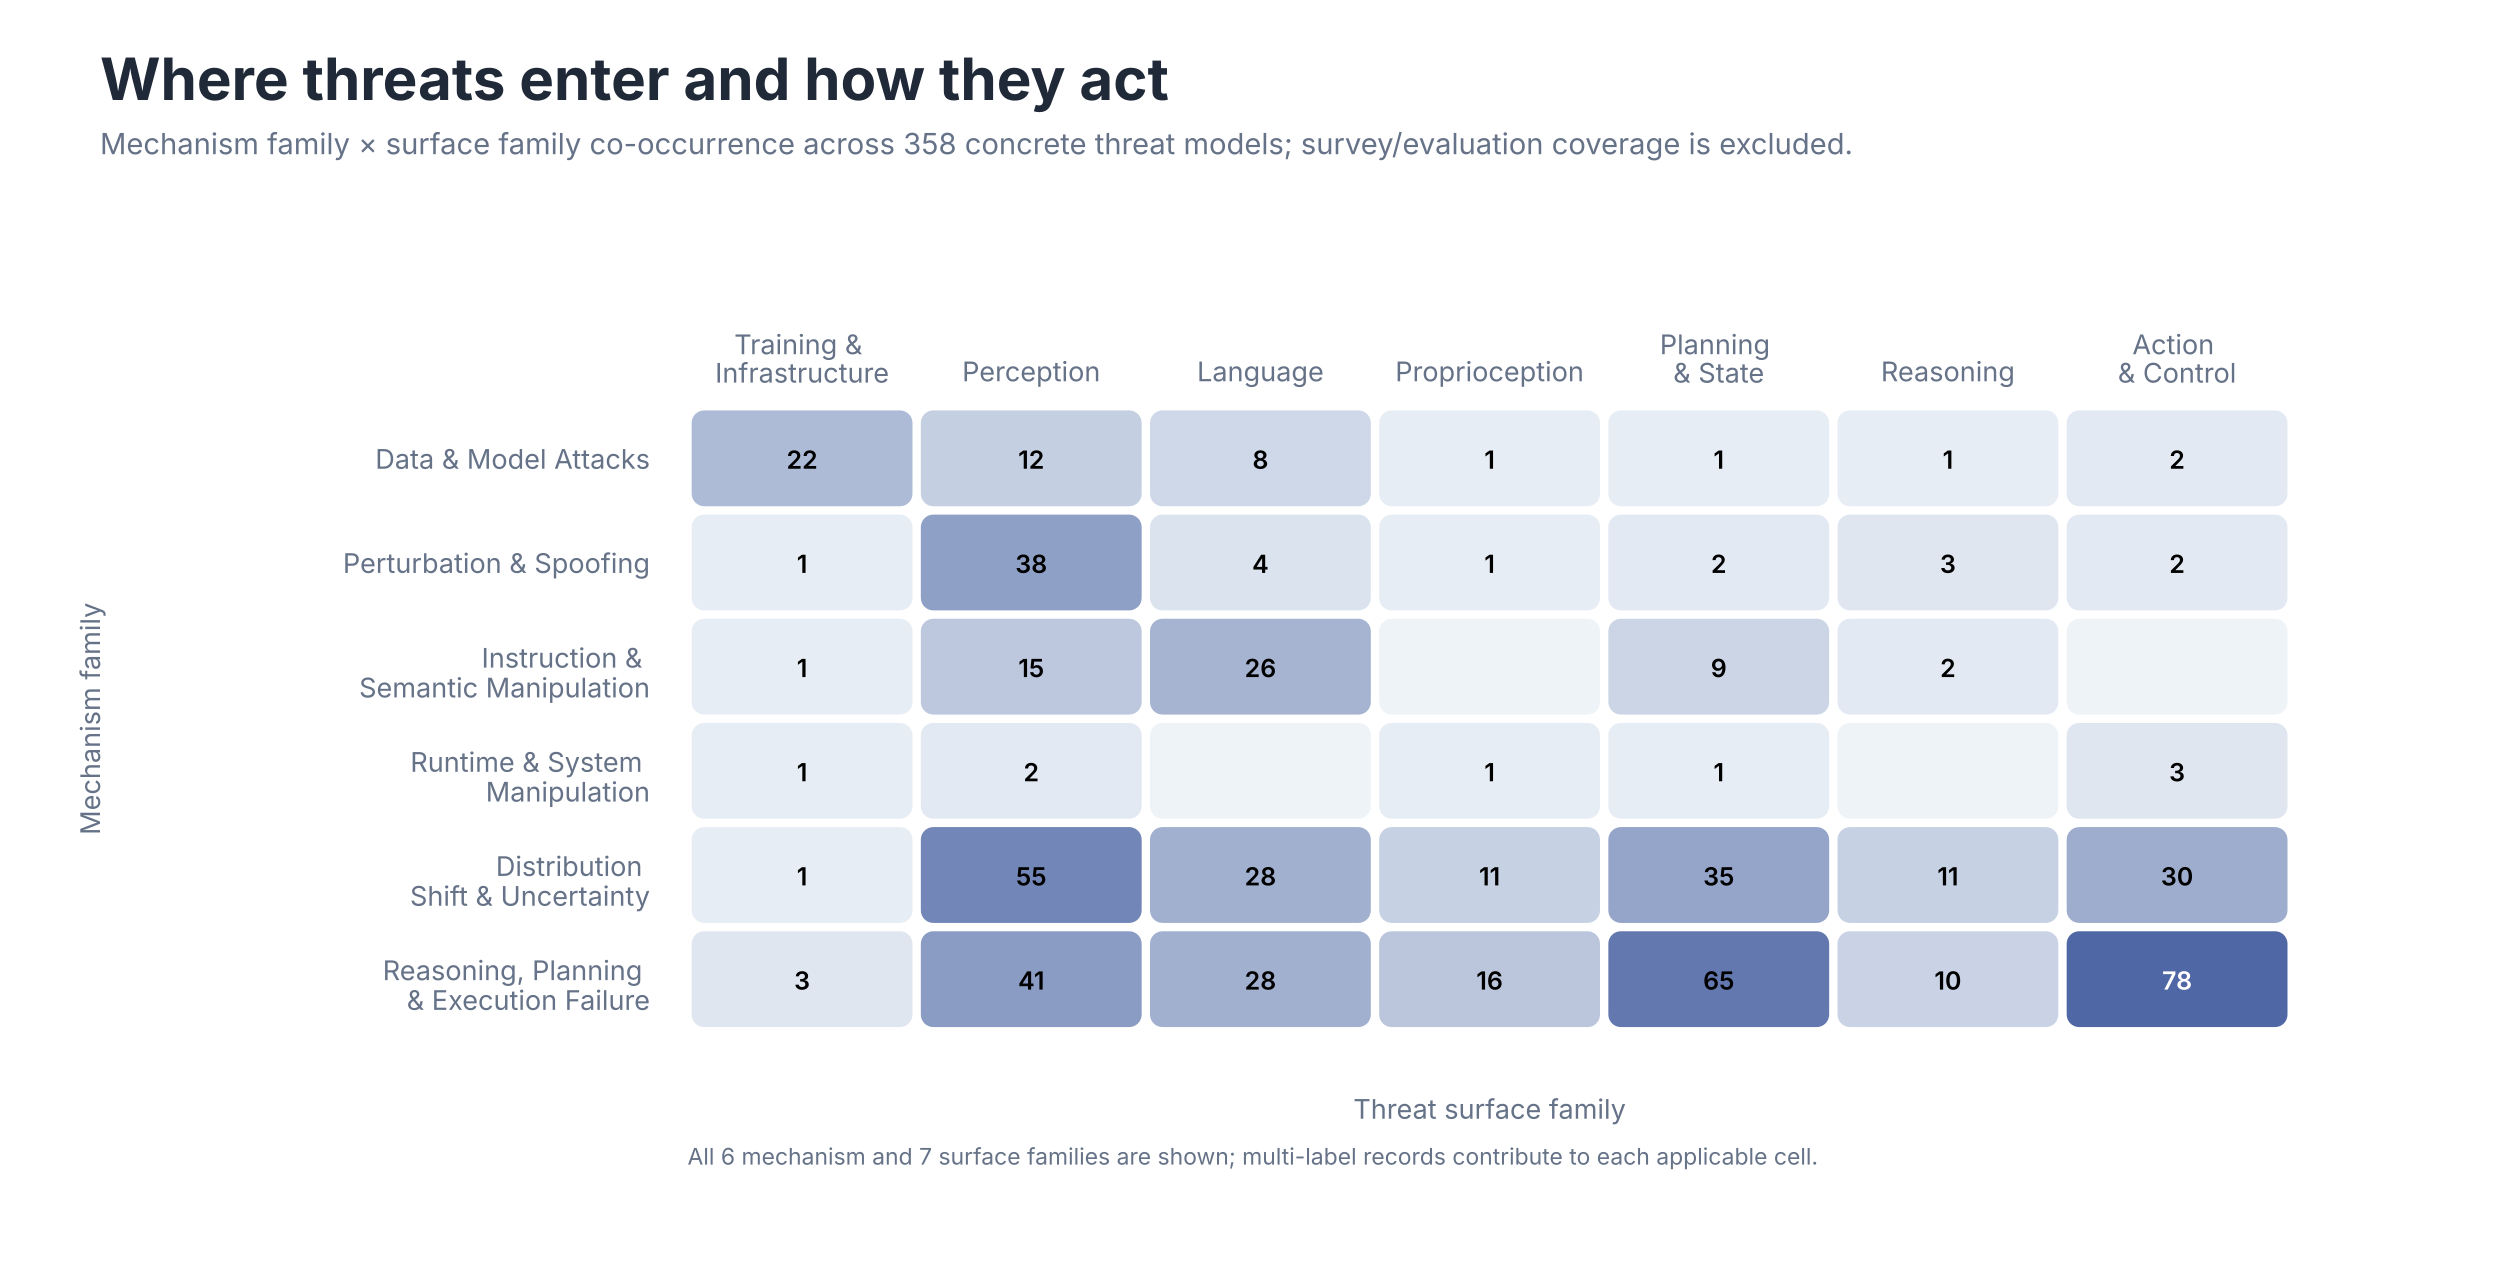
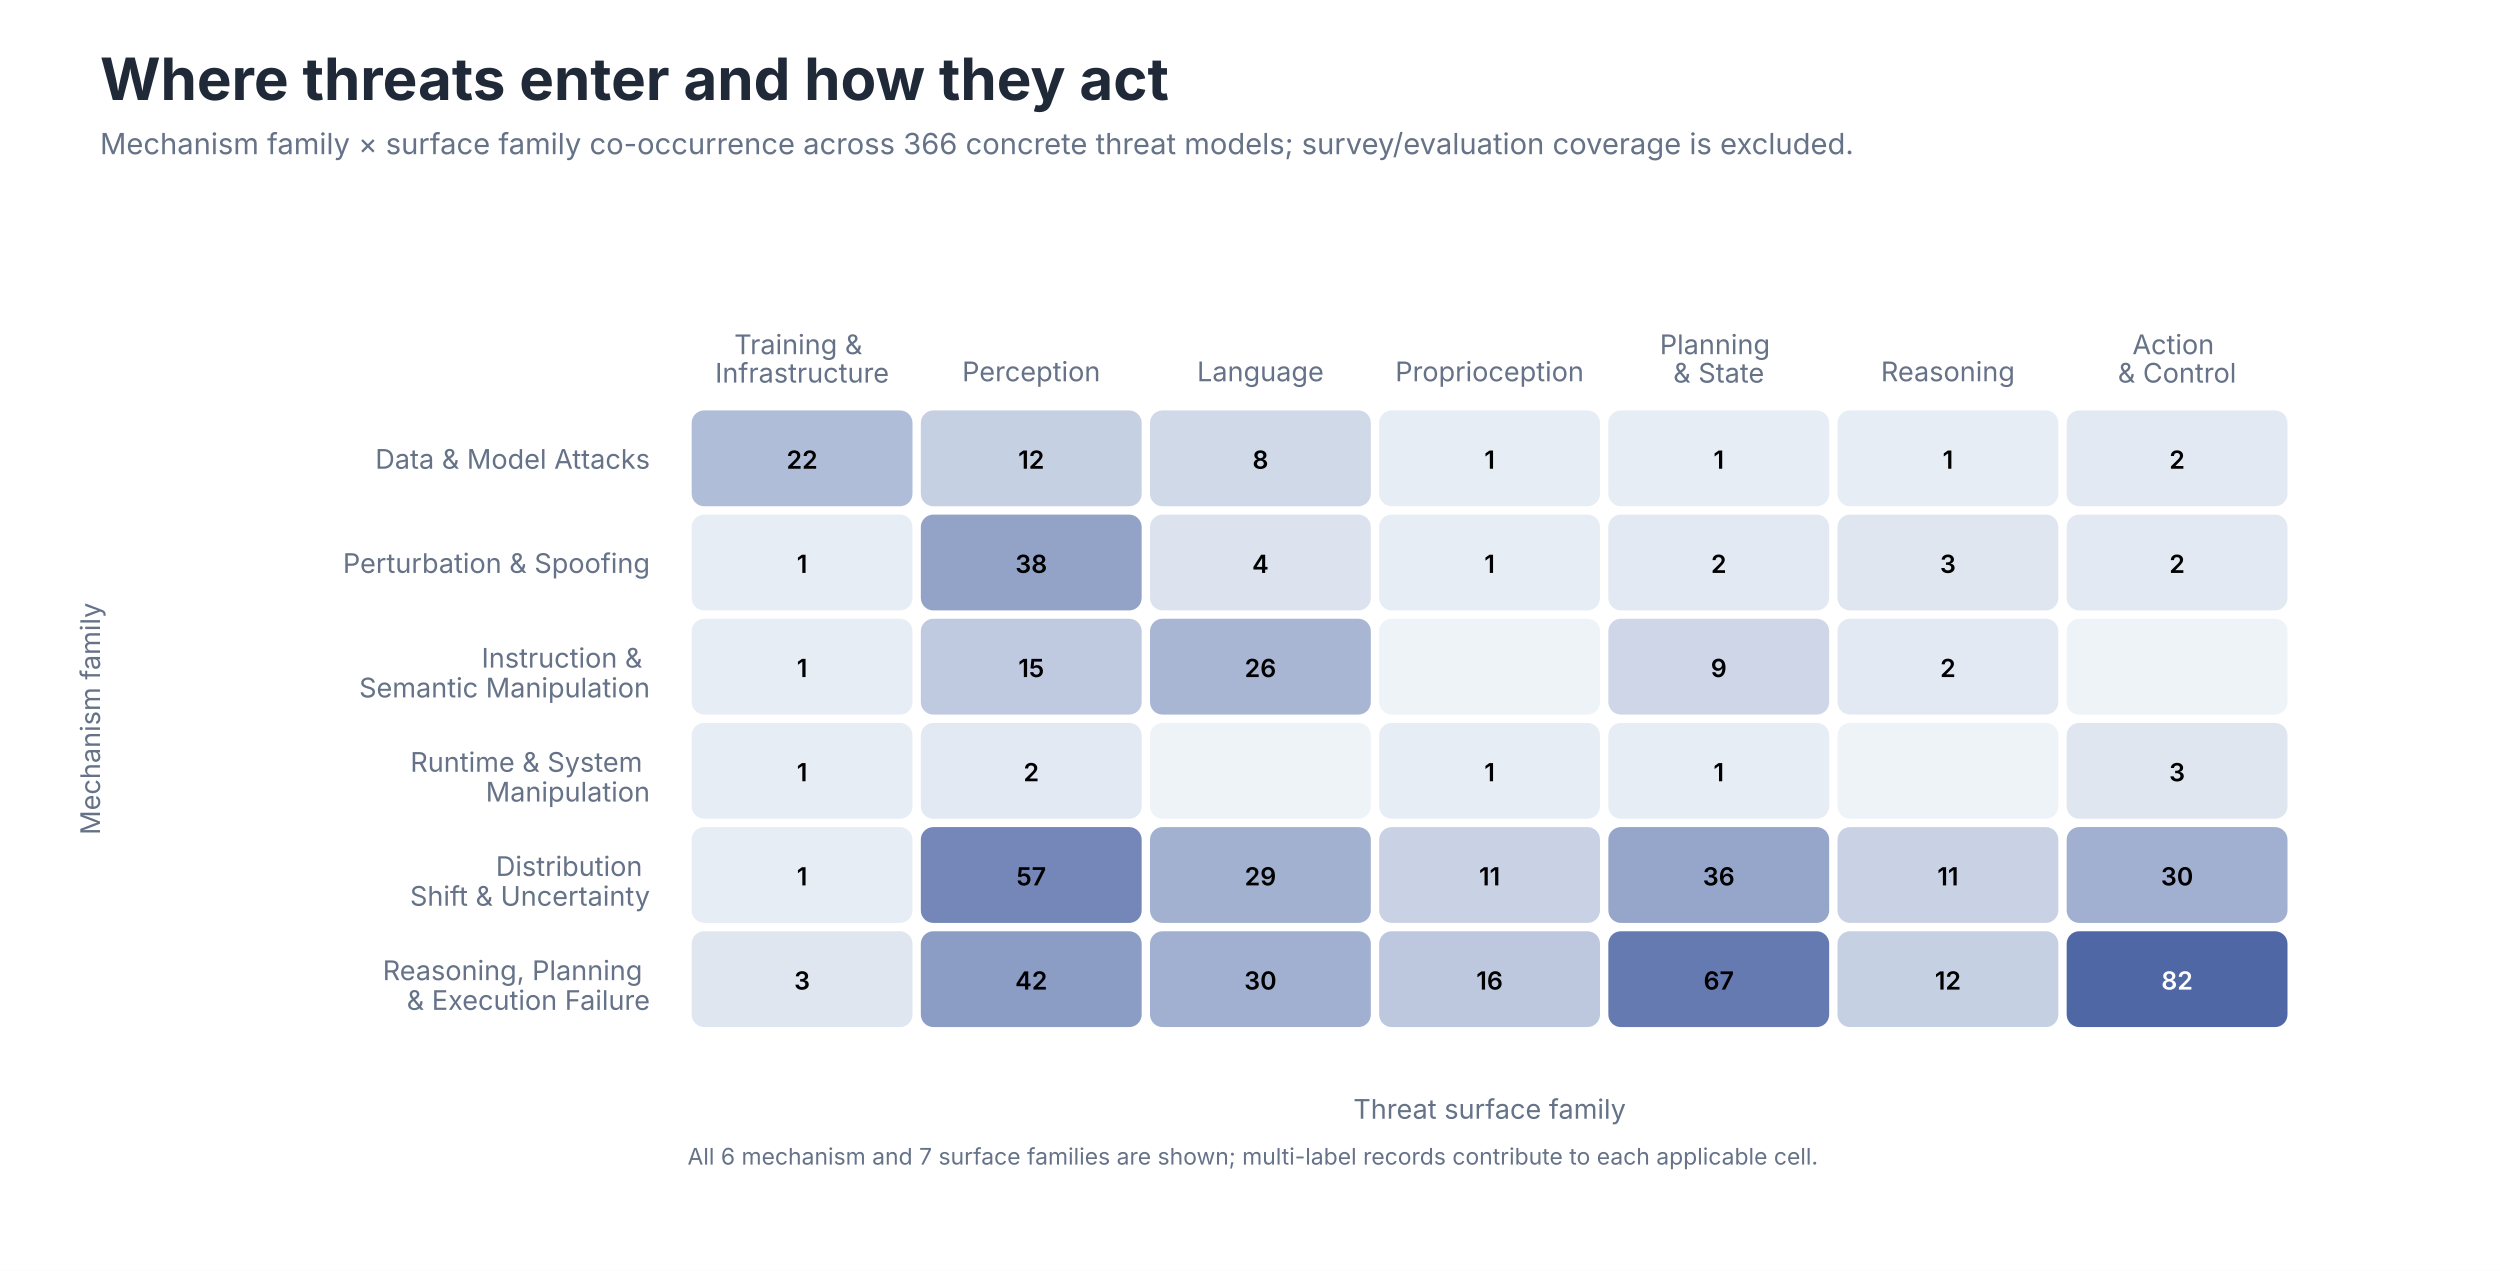
<svg xmlns="http://www.w3.org/2000/svg" role="img" aria-labelledby="title desc" viewBox="0 0 1200 610">
  <style>
text { font-family: -apple-system, BlinkMacSystemFont, 'Segoe UI', sans-serif; }
.title { font-size: 28px; font-weight: 650; fill: #202938; }
.subtitle { font-size: 14px; fill: #657287; }
.axis { font-size: 13px; fill: #657287; }
.label { font-size: 13px; fill: #202938; }
.small { font-size: 11px; fill: #657287; }
</style>
  <rect width="1200" height="610" fill="#FFFFFF" />
  <text class="title" x="48" y="48">Where threats enter and how they act</text>
-   <text class="subtitle" x="48" y="74">Mechanism family × surface family co-occurrence across 358 concrete threat models; survey/evaluation coverage is excluded.</text>
+   <text class="subtitle" x="48" y="74">Mechanism family × surface family co-occurrence across 366 concrete threat models; survey/evaluation coverage is excluded.</text>
  <text class="axis" text-anchor="middle" x="385.0" y="170.0">
    <tspan x="385.0" dy="0em">Training &amp;</tspan>
    <tspan x="385.0" dy="1.05em">Infrastructure</tspan>
  </text>
  <text class="axis" text-anchor="middle" x="495.0" y="183.0">
    <tspan x="495.0" dy="0em">Perception</tspan>
  </text>
  <text class="axis" text-anchor="middle" x="605.0" y="183.0">
    <tspan x="605.0" dy="0em">Language</tspan>
  </text>
  <text class="axis" text-anchor="middle" x="715.0" y="183.0">
    <tspan x="715.0" dy="0em">Proprioception</tspan>
  </text>
  <text class="axis" text-anchor="middle" x="825.0" y="170.0">
    <tspan x="825.0" dy="0em">Planning</tspan>
    <tspan x="825.0" dy="1.05em">&amp; State</tspan>
  </text>
  <text class="axis" text-anchor="middle" x="935.0" y="183.0">
    <tspan x="935.0" dy="0em">Reasoning</tspan>
  </text>
  <text class="axis" text-anchor="middle" x="1045.0" y="170.0">
    <tspan x="1045.0" dy="0em">Action</tspan>
    <tspan x="1045.0" dy="1.05em">&amp; Control</tspan>
  </text>
  <text class="axis" text-anchor="end" x="312.0" y="225.0">Data &amp; Model Attacks</text>
  <text class="axis" text-anchor="end" x="312.0" y="275.0">Perturbation &amp; Spoofing</text>
  <text class="axis" text-anchor="end" x="312.0" y="325.0">
    <tspan x="312.0" dy="-0.35em">Instruction &amp;</tspan>
    <tspan x="312.0" dy="1.1em">Semantic Manipulation</tspan>
  </text>
  <text class="axis" text-anchor="end" x="312.0" y="375.0">
    <tspan x="312.0" dy="-0.35em">Runtime &amp; System</tspan>
    <tspan x="312.0" dy="1.1em">Manipulation</tspan>
  </text>
  <text class="axis" text-anchor="end" x="312.0" y="425.0">
    <tspan x="312.0" dy="-0.35em">Distribution</tspan>
    <tspan x="312.0" dy="1.1em">Shift &amp; Uncertainty</tspan>
  </text>
  <text class="axis" text-anchor="end" x="312.0" y="475.0">
    <tspan x="312.0" dy="-0.35em">Reasoning, Planning</tspan>
    <tspan x="312.0" dy="1.1em">&amp; Execution Failure</tspan>
  </text>
-   <rect x="332" y="197" width="106" height="46" rx="6" fill="#AEBBD7" />
+   <rect x="332" y="197" width="106" height="46" rx="6" fill="#B0BDD8" />
  <text x="385.0" y="225.0" text-anchor="middle" font-size="12" font-weight="600" fill="#000000">22</text>
-   <rect x="442" y="197" width="106" height="46" rx="6" fill="#C5CFE2" />
+   <rect x="442" y="197" width="106" height="46" rx="6" fill="#C6D0E3" />
  <text x="495.0" y="225.0" text-anchor="middle" font-size="12" font-weight="600" fill="#000000">12</text>
-   <rect x="552" y="197" width="106" height="46" rx="6" fill="#CFD8E8" />
+   <rect x="552" y="197" width="106" height="46" rx="6" fill="#D0D9E8" />
  <text x="605.0" y="225.0" text-anchor="middle" font-size="12" font-weight="600" fill="#000000">8</text>
-   <rect x="662" y="197" width="106" height="46" rx="6" fill="#E7EDF4" />
+   <rect x="662" y="197" width="106" height="46" rx="6" fill="#E7EDF5" />
  <text x="715.0" y="225.0" text-anchor="middle" font-size="12" font-weight="600" fill="#000000">1</text>
-   <rect x="772" y="197" width="106" height="46" rx="6" fill="#E7EDF4" />
+   <rect x="772" y="197" width="106" height="46" rx="6" fill="#E7EDF5" />
  <text x="825.0" y="225.0" text-anchor="middle" font-size="12" font-weight="600" fill="#000000">1</text>
-   <rect x="882" y="197" width="106" height="46" rx="6" fill="#E7EDF4" />
+   <rect x="882" y="197" width="106" height="46" rx="6" fill="#E7EDF5" />
  <text x="935.0" y="225.0" text-anchor="middle" font-size="12" font-weight="600" fill="#000000">1</text>
  <rect x="992" y="197" width="106" height="46" rx="6" fill="#E3E9F2" />
  <text x="1045.0" y="225.0" text-anchor="middle" font-size="12" font-weight="600" fill="#000000">2</text>
-   <rect x="332" y="247" width="106" height="46" rx="6" fill="#E7EDF4" />
+   <rect x="332" y="247" width="106" height="46" rx="6" fill="#E7EDF5" />
  <text x="385.0" y="275.0" text-anchor="middle" font-size="12" font-weight="600" fill="#000000">1</text>
-   <rect x="442" y="247" width="106" height="46" rx="6" fill="#8FA0C7" />
+   <rect x="442" y="247" width="106" height="46" rx="6" fill="#93A3C8" />
  <text x="495.0" y="275.0" text-anchor="middle" font-size="12" font-weight="600" fill="#000000">38</text>
-   <rect x="552" y="247" width="106" height="46" rx="6" fill="#DBE3EE" />
+   <rect x="552" y="247" width="106" height="46" rx="6" fill="#DCE3EF" />
  <text x="605.0" y="275.0" text-anchor="middle" font-size="12" font-weight="600" fill="#000000">4</text>
-   <rect x="662" y="247" width="106" height="46" rx="6" fill="#E7EDF4" />
+   <rect x="662" y="247" width="106" height="46" rx="6" fill="#E7EDF5" />
  <text x="715.0" y="275.0" text-anchor="middle" font-size="12" font-weight="600" fill="#000000">1</text>
  <rect x="772" y="247" width="106" height="46" rx="6" fill="#E3E9F2" />
  <text x="825.0" y="275.0" text-anchor="middle" font-size="12" font-weight="600" fill="#000000">2</text>
  <rect x="882" y="247" width="106" height="46" rx="6" fill="#DFE6F0" />
  <text x="935.0" y="275.0" text-anchor="middle" font-size="12" font-weight="600" fill="#000000">3</text>
  <rect x="992" y="247" width="106" height="46" rx="6" fill="#E3E9F2" />
  <text x="1045.0" y="275.0" text-anchor="middle" font-size="12" font-weight="600" fill="#000000">2</text>
-   <rect x="332" y="297" width="106" height="46" rx="6" fill="#E7EDF4" />
+   <rect x="332" y="297" width="106" height="46" rx="6" fill="#E7EDF5" />
  <text x="385.0" y="325.0" text-anchor="middle" font-size="12" font-weight="600" fill="#000000">1</text>
-   <rect x="442" y="297" width="106" height="46" rx="6" fill="#BDC8DF" />
+   <rect x="442" y="297" width="106" height="46" rx="6" fill="#BFCAE0" />
  <text x="495.0" y="325.0" text-anchor="middle" font-size="12" font-weight="600" fill="#000000">15</text>
-   <rect x="552" y="297" width="106" height="46" rx="6" fill="#A6B4D2" />
+   <rect x="552" y="297" width="106" height="46" rx="6" fill="#A8B6D4" />
  <text x="605.0" y="325.0" text-anchor="middle" font-size="12" font-weight="600" fill="#000000">26</text>
  <rect x="662" y="297" width="106" height="46" rx="6" fill="#EEF3F8" />
  <text x="715.0" y="325.0" text-anchor="middle" font-size="12" font-weight="600" fill="#000000" />
-   <rect x="772" y="297" width="106" height="46" rx="6" fill="#CCD5E6" />
+   <rect x="772" y="297" width="106" height="46" rx="6" fill="#CED6E7" />
  <text x="825.0" y="325.0" text-anchor="middle" font-size="12" font-weight="600" fill="#000000">9</text>
  <rect x="882" y="297" width="106" height="46" rx="6" fill="#E3E9F2" />
  <text x="935.0" y="325.0" text-anchor="middle" font-size="12" font-weight="600" fill="#000000">2</text>
  <rect x="992" y="297" width="106" height="46" rx="6" fill="#EEF3F8" />
  <text x="1045.0" y="325.0" text-anchor="middle" font-size="12" font-weight="600" fill="#000000" />
-   <rect x="332" y="347" width="106" height="46" rx="6" fill="#E7EDF4" />
+   <rect x="332" y="347" width="106" height="46" rx="6" fill="#E7EDF5" />
  <text x="385.0" y="375.0" text-anchor="middle" font-size="12" font-weight="600" fill="#000000">1</text>
  <rect x="442" y="347" width="106" height="46" rx="6" fill="#E3E9F2" />
  <text x="495.0" y="375.0" text-anchor="middle" font-size="12" font-weight="600" fill="#000000">2</text>
  <rect x="552" y="347" width="106" height="46" rx="6" fill="#EEF3F8" />
  <text x="605.0" y="375.0" text-anchor="middle" font-size="12" font-weight="600" fill="#000000" />
-   <rect x="662" y="347" width="106" height="46" rx="6" fill="#E7EDF4" />
+   <rect x="662" y="347" width="106" height="46" rx="6" fill="#E7EDF5" />
  <text x="715.0" y="375.0" text-anchor="middle" font-size="12" font-weight="600" fill="#000000">1</text>
-   <rect x="772" y="347" width="106" height="46" rx="6" fill="#E7EDF4" />
+   <rect x="772" y="347" width="106" height="46" rx="6" fill="#E7EDF5" />
  <text x="825.0" y="375.0" text-anchor="middle" font-size="12" font-weight="600" fill="#000000">1</text>
  <rect x="882" y="347" width="106" height="46" rx="6" fill="#EEF3F8" />
  <text x="935.0" y="375.0" text-anchor="middle" font-size="12" font-weight="600" fill="#000000" />
  <rect x="992" y="347" width="106" height="46" rx="6" fill="#DFE6F0" />
  <text x="1045.0" y="375.0" text-anchor="middle" font-size="12" font-weight="600" fill="#000000">3</text>
-   <rect x="332" y="397" width="106" height="46" rx="6" fill="#E7EDF4" />
+   <rect x="332" y="397" width="106" height="46" rx="6" fill="#E7EDF5" />
  <text x="385.0" y="425.0" text-anchor="middle" font-size="12" font-weight="600" fill="#000000">1</text>
-   <rect x="442" y="397" width="106" height="46" rx="6" fill="#7286B7" />
-   <text x="495.0" y="425.0" text-anchor="middle" font-size="12" font-weight="600" fill="#000000">55</text>
-   <rect x="552" y="397" width="106" height="46" rx="6" fill="#A2B0D0" />
-   <text x="605.0" y="425.0" text-anchor="middle" font-size="12" font-weight="600" fill="#000000">28</text>
-   <rect x="662" y="397" width="106" height="46" rx="6" fill="#C7D1E4" />
+   <rect x="442" y="397" width="106" height="46" rx="6" fill="#7487B8" />
+   <text x="495.0" y="425.0" text-anchor="middle" font-size="12" font-weight="600" fill="#000000">57</text>
+   <rect x="552" y="397" width="106" height="46" rx="6" fill="#A3B1D1" />
+   <text x="605.0" y="425.0" text-anchor="middle" font-size="12" font-weight="600" fill="#000000">29</text>
+   <rect x="662" y="397" width="106" height="46" rx="6" fill="#C9D2E4" />
  <text x="715.0" y="425.0" text-anchor="middle" font-size="12" font-weight="600" fill="#000000">11</text>
-   <rect x="772" y="397" width="106" height="46" rx="6" fill="#95A4C9" />
-   <text x="825.0" y="425.0" text-anchor="middle" font-size="12" font-weight="600" fill="#000000">35</text>
-   <rect x="882" y="397" width="106" height="46" rx="6" fill="#C7D1E4" />
+   <rect x="772" y="397" width="106" height="46" rx="6" fill="#96A6CA" />
+   <text x="825.0" y="425.0" text-anchor="middle" font-size="12" font-weight="600" fill="#000000">36</text>
+   <rect x="882" y="397" width="106" height="46" rx="6" fill="#C9D2E4" />
  <text x="935.0" y="425.0" text-anchor="middle" font-size="12" font-weight="600" fill="#000000">11</text>
-   <rect x="992" y="397" width="106" height="46" rx="6" fill="#9EADCE" />
+   <rect x="992" y="397" width="106" height="46" rx="6" fill="#A1AFD0" />
  <text x="1045.0" y="425.0" text-anchor="middle" font-size="12" font-weight="600" fill="#000000">30</text>
  <rect x="332" y="447" width="106" height="46" rx="6" fill="#DFE6F0" />
  <text x="385.0" y="475.0" text-anchor="middle" font-size="12" font-weight="600" fill="#000000">3</text>
-   <rect x="442" y="447" width="106" height="46" rx="6" fill="#8A9BC4" />
-   <text x="495.0" y="475.0" text-anchor="middle" font-size="12" font-weight="600" fill="#000000">41</text>
-   <rect x="552" y="447" width="106" height="46" rx="6" fill="#A2B0D0" />
-   <text x="605.0" y="475.0" text-anchor="middle" font-size="12" font-weight="600" fill="#000000">28</text>
-   <rect x="662" y="447" width="106" height="46" rx="6" fill="#BBC6DD" />
+   <rect x="442" y="447" width="106" height="46" rx="6" fill="#8C9DC5" />
+   <text x="495.0" y="475.0" text-anchor="middle" font-size="12" font-weight="600" fill="#000000">42</text>
+   <rect x="552" y="447" width="106" height="46" rx="6" fill="#A1AFD0" />
+   <text x="605.0" y="475.0" text-anchor="middle" font-size="12" font-weight="600" fill="#000000">30</text>
+   <rect x="662" y="447" width="106" height="46" rx="6" fill="#BDC8DE" />
  <text x="715.0" y="475.0" text-anchor="middle" font-size="12" font-weight="600" fill="#000000">16</text>
-   <rect x="772" y="447" width="106" height="46" rx="6" fill="#6378AF" />
-   <text x="825.0" y="475.0" text-anchor="middle" font-size="12" font-weight="600" fill="#000000">65</text>
-   <rect x="882" y="447" width="106" height="46" rx="6" fill="#CAD3E5" />
-   <text x="935.0" y="475.0" text-anchor="middle" font-size="12" font-weight="600" fill="#000000">10</text>
+   <rect x="772" y="447" width="106" height="46" rx="6" fill="#657AB0" />
+   <text x="825.0" y="475.0" text-anchor="middle" font-size="12" font-weight="600" fill="#000000">67</text>
+   <rect x="882" y="447" width="106" height="46" rx="6" fill="#C6D0E3" />
+   <text x="935.0" y="475.0" text-anchor="middle" font-size="12" font-weight="600" fill="#000000">12</text>
  <rect x="992" y="447" width="106" height="46" rx="6" fill="#4F67A5" />
-   <text x="1045.0" y="475.0" text-anchor="middle" font-size="12" font-weight="600" fill="#FFFFFF">78</text>
+   <text x="1045.0" y="475.0" text-anchor="middle" font-size="12" font-weight="600" fill="#FFFFFF">82</text>
  <text class="axis" x="715.0" y="537" text-anchor="middle">Threat surface family</text>
  <text class="axis" transform="translate(48 345.0) rotate(-90)" text-anchor="middle">Mechanism family</text>
  <text class="small" x="330" y="559">All 6 mechanism and 7 surface families are shown; multi-label records contribute to each applicable cell.</text>
</svg>
